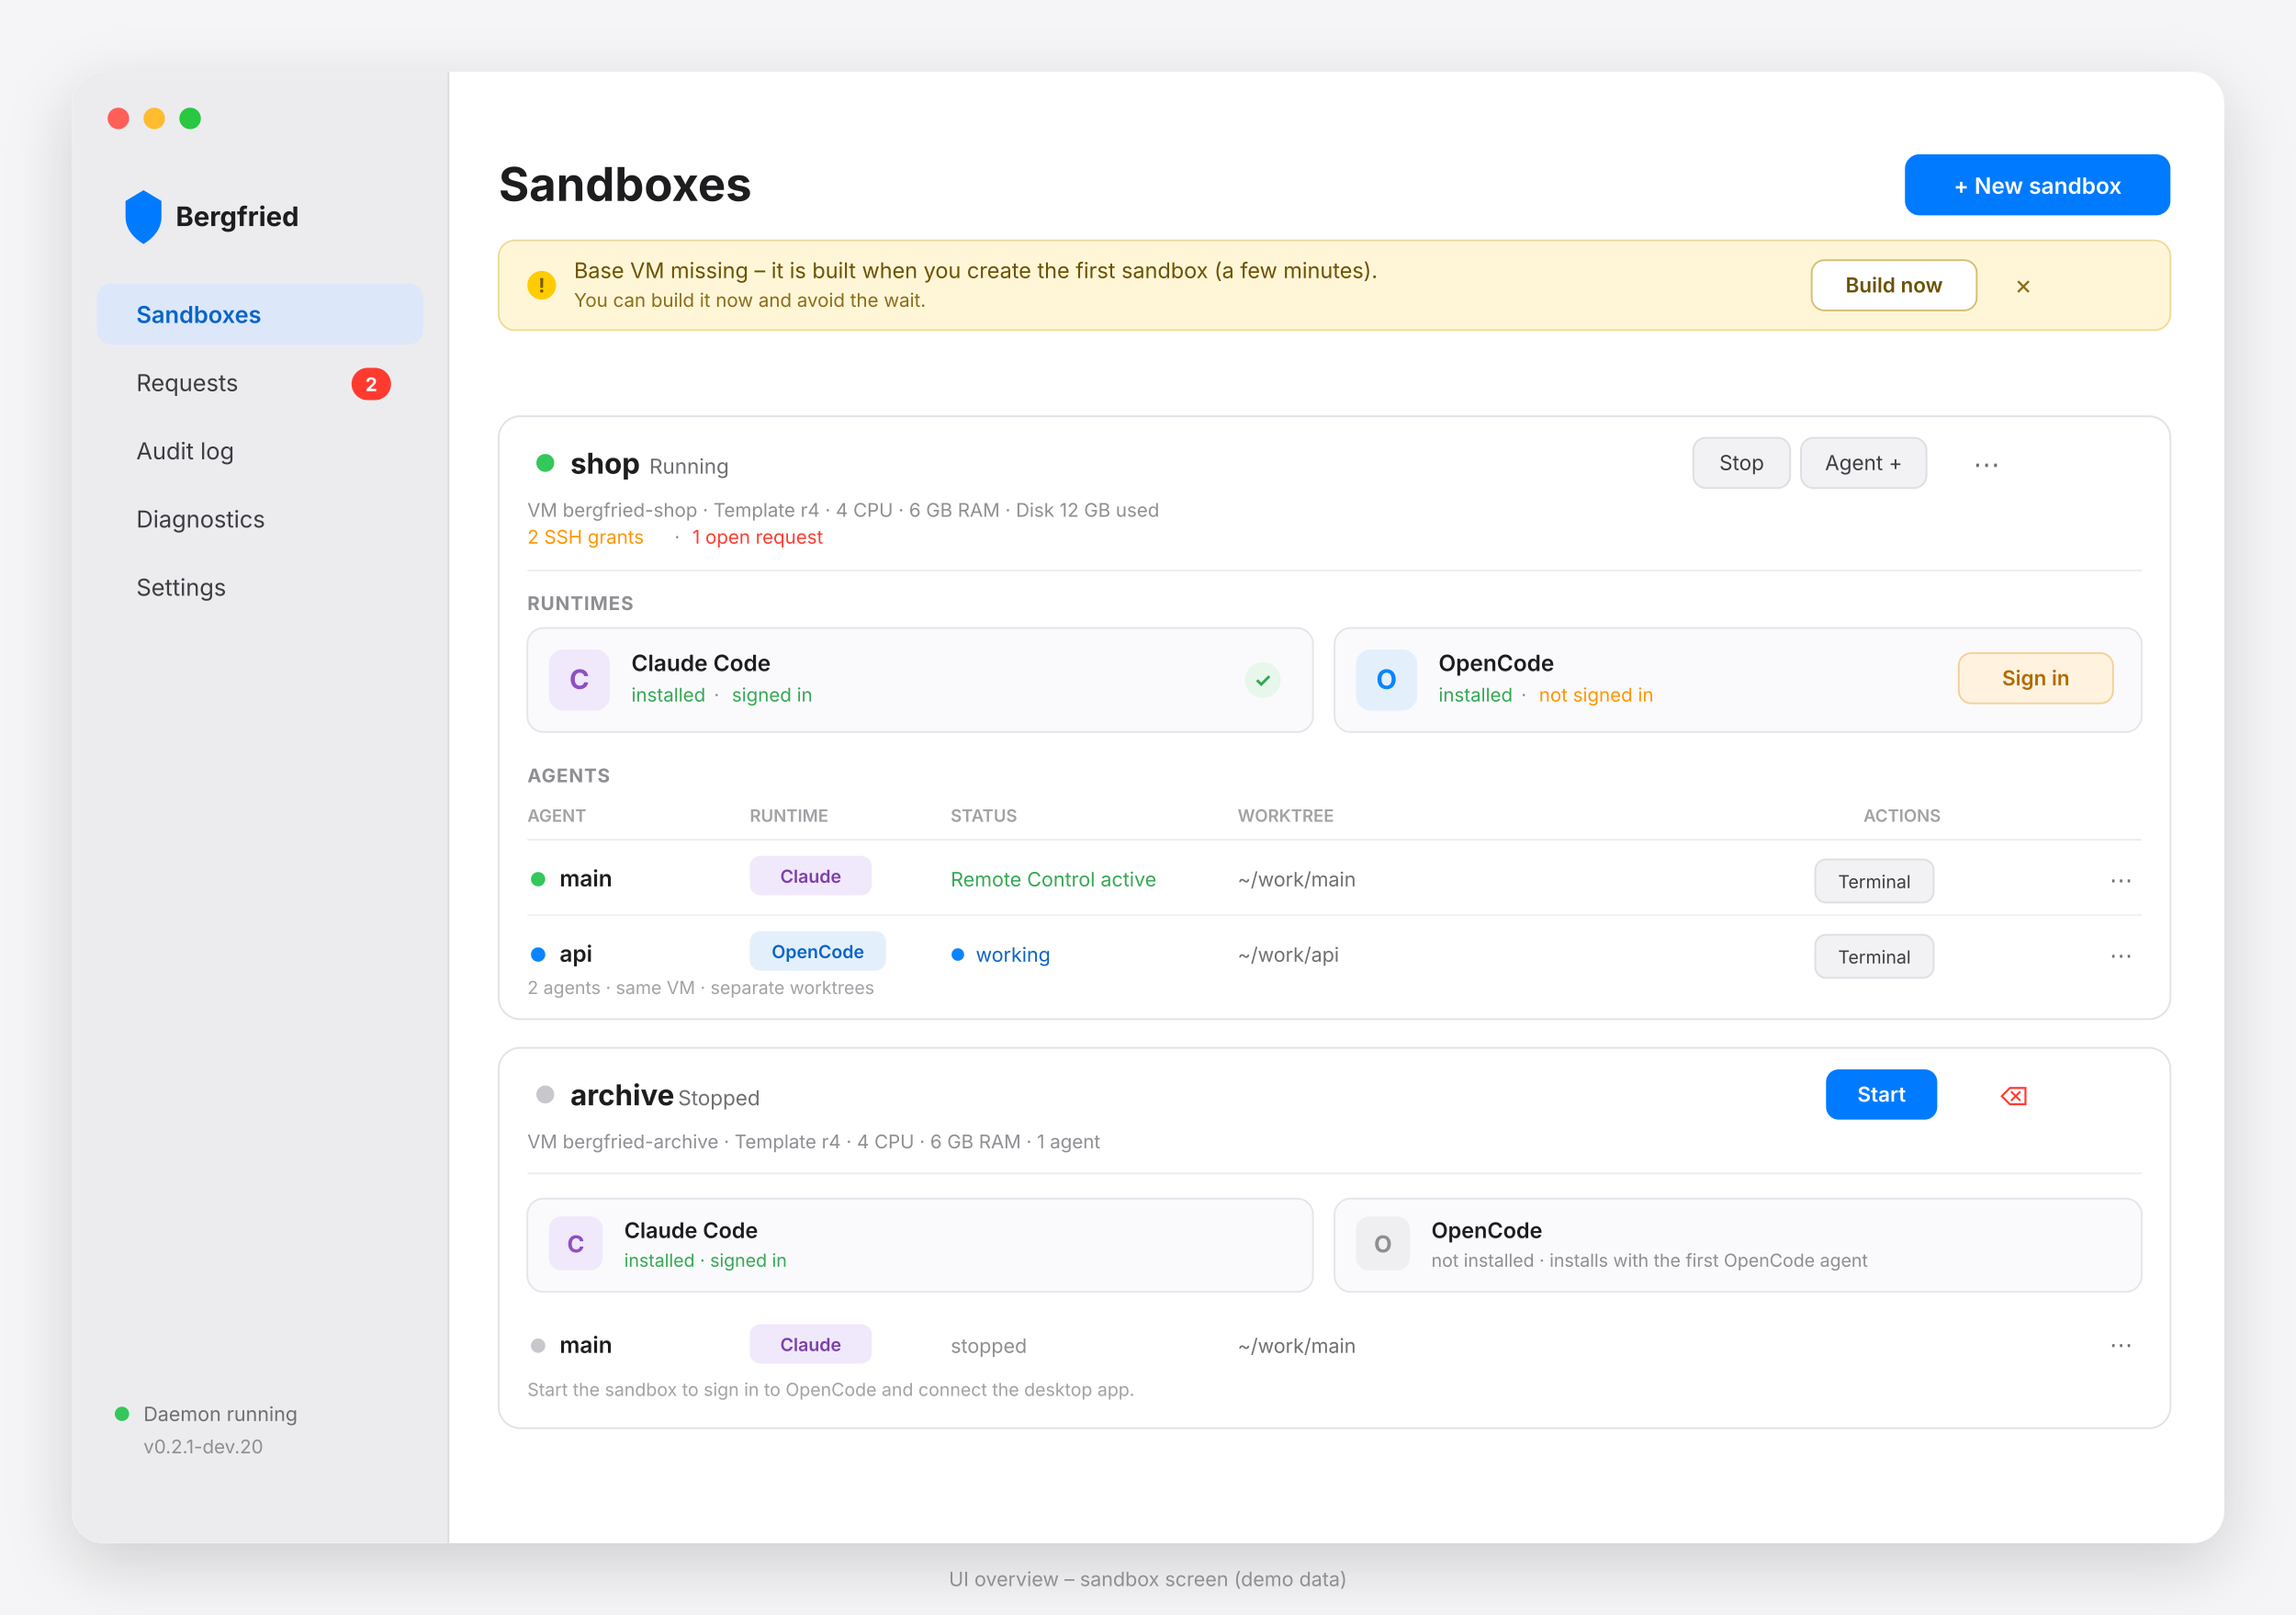
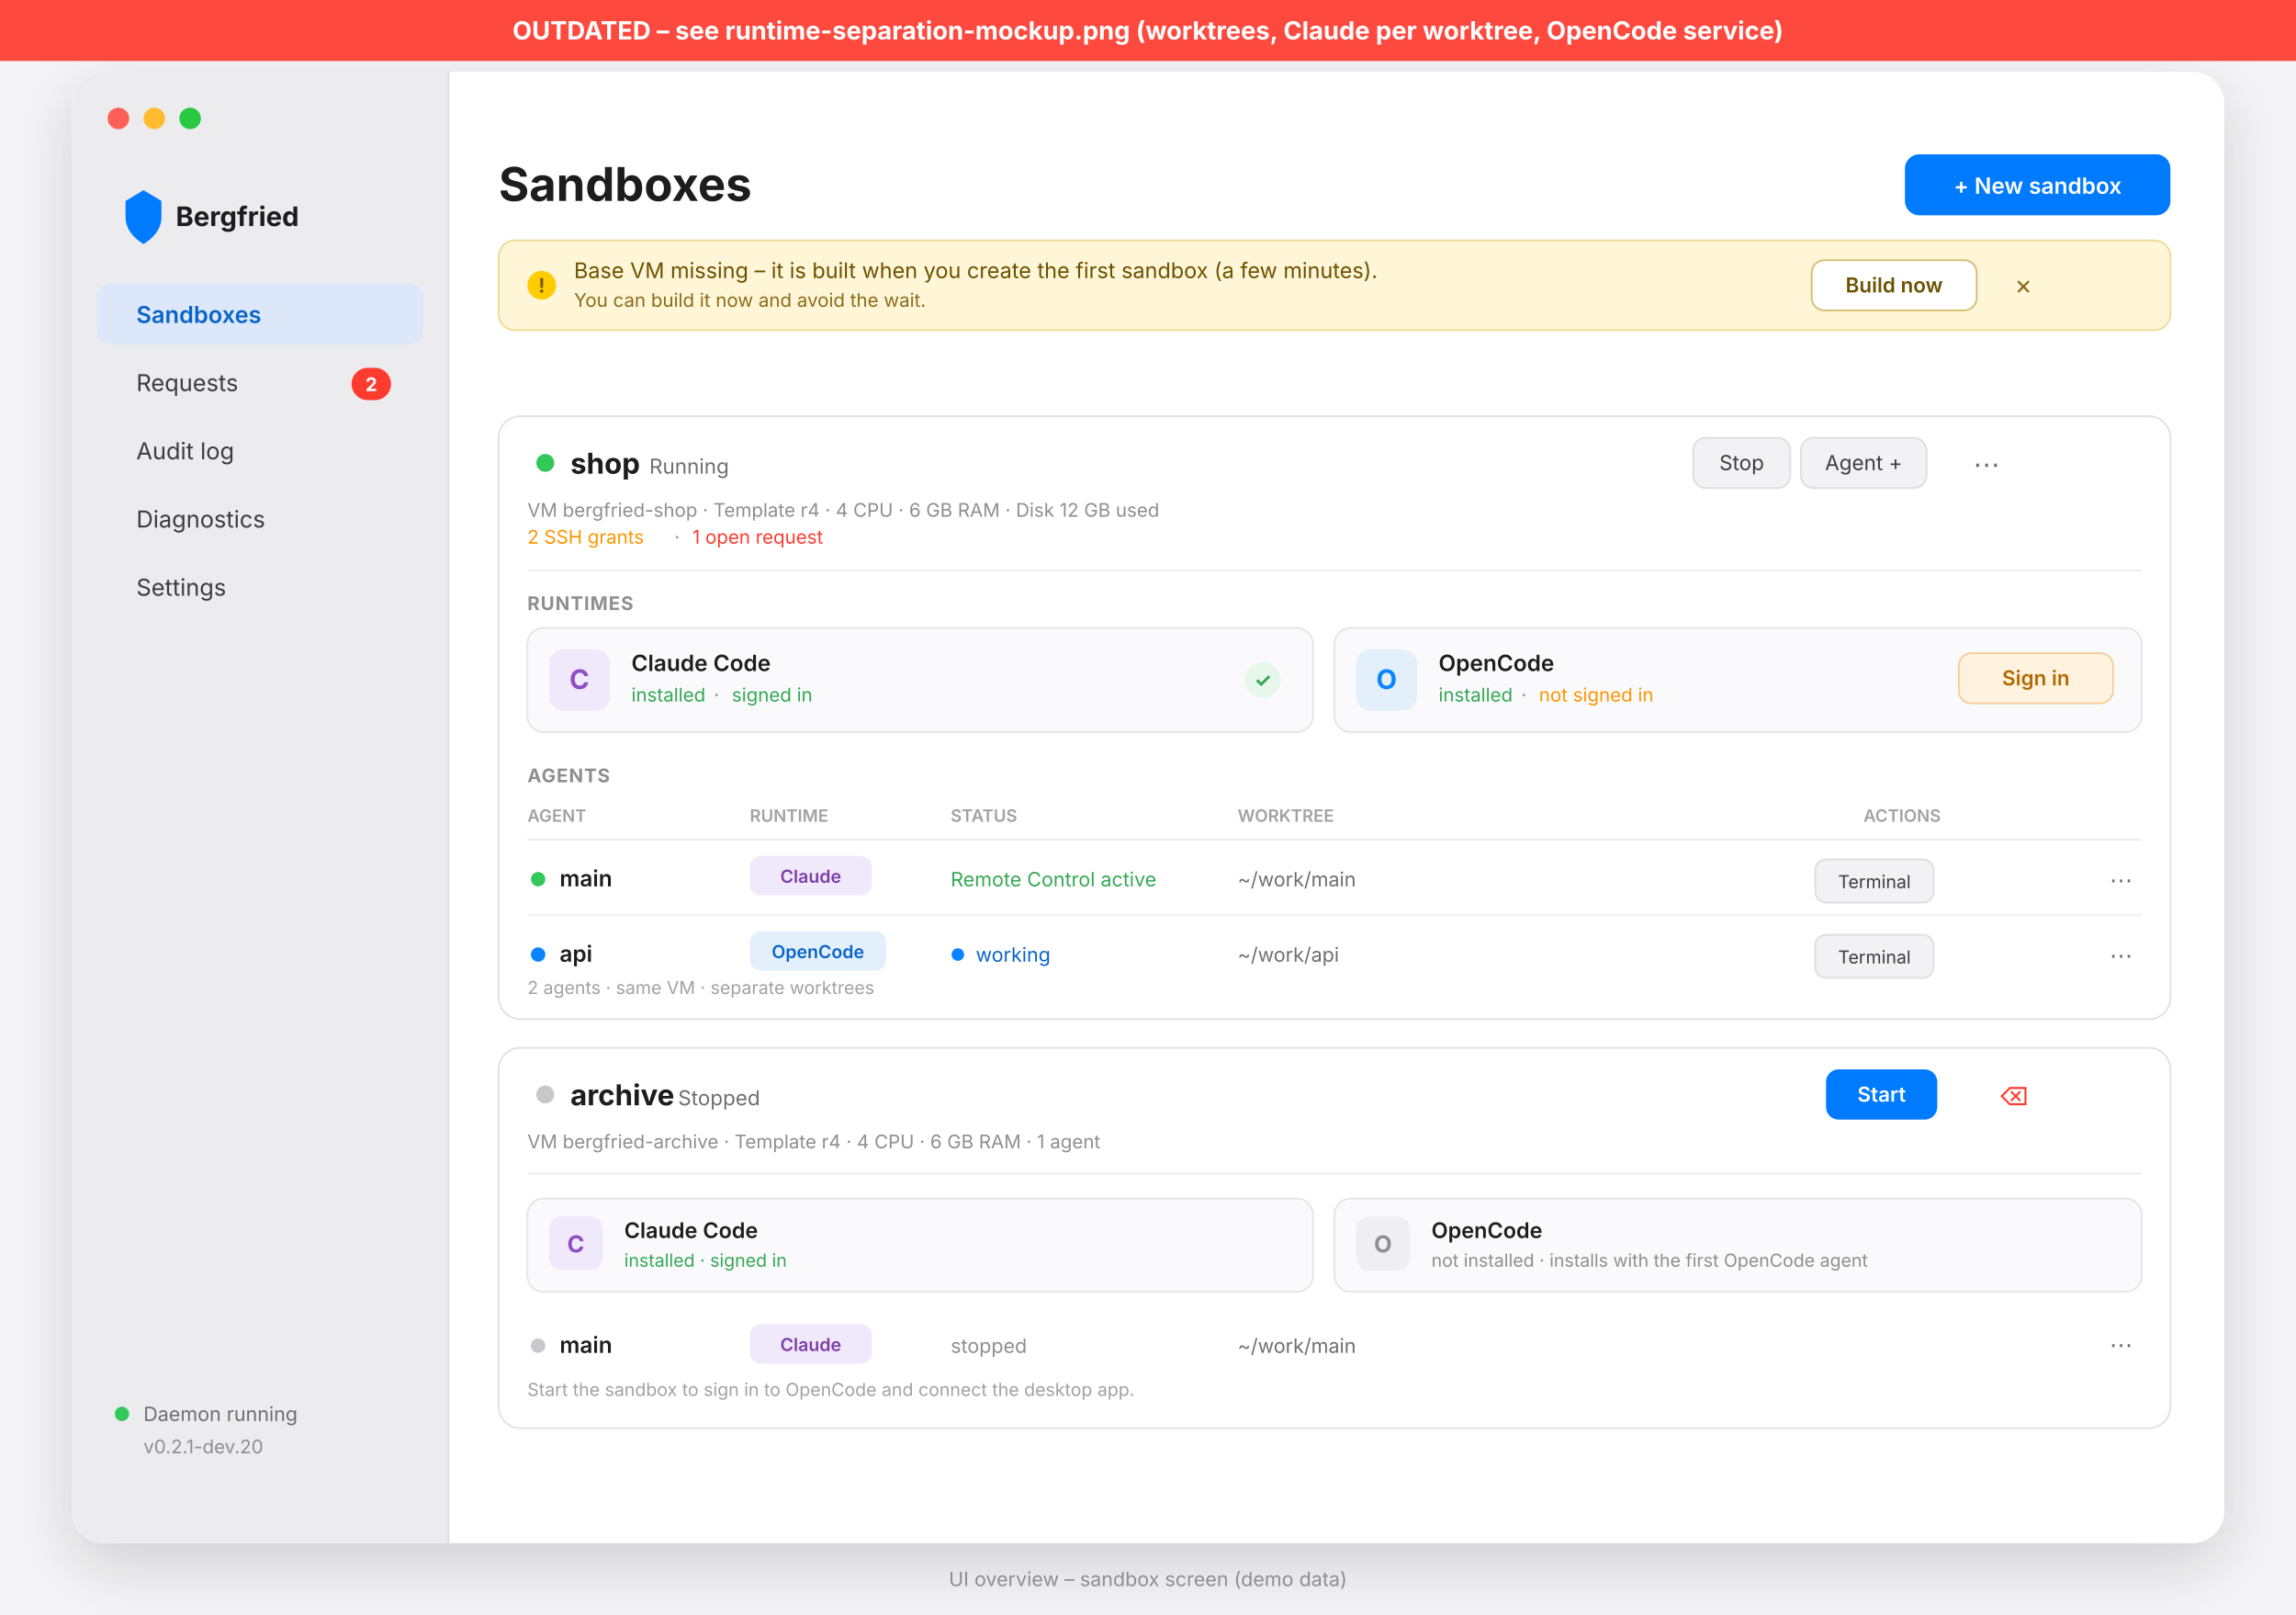
<svg xmlns="http://www.w3.org/2000/svg" width="1280" height="900" viewBox="0 0 1280 900">
  <defs>
    <clipPath id="win">
      <rect x="40" y="40" width="1200" height="820" rx="18" />
    </clipPath>
    <filter id="shadow" x="-10%" y="-10%" width="120%" height="120%">
      <feDropShadow dx="0" dy="12" stdDeviation="18" flood-color="#000" flood-opacity="0.16" />
    </filter>
  </defs>
  <rect width="1280" height="900" fill="#F5F5F7" />
  <g filter="url(#shadow)">
    <rect x="40" y="40" width="1200" height="820" rx="18" fill="#FFFFFF" />
  </g>
  <g clip-path="url(#win)">
    <rect x="40" y="40" width="210" height="820" fill="#ECECEE" />
    <line x1="250" y1="40" x2="250" y2="860" stroke="#DCDCE0" stroke-width="1" />
    <circle cx="66" cy="66" r="6" fill="#FF5F57" />
    <circle cx="86" cy="66" r="6" fill="#FEBC2E" />
    <circle cx="106" cy="66" r="6" fill="#28C840" />
    <path d="M70 112 l10 -6 10 6 v9 c0 7 -5 12 -10 15 c-5 -3 -10 -8 -10 -15 z" fill="#007AFF" />
    <text x="98" y="126" font-family="Inter, Helvetica, Arial, sans-serif" font-size="15" font-weight="700" fill="#1D1D1F">Bergfried</text>
    <rect x="54" y="158" width="182" height="34" rx="8" fill="#DCE8FA" />
    <text x="76" y="180" font-family="Inter" font-size="13" font-weight="600" fill="#0A64C8">Sandboxes</text>
    <text x="76" y="218" font-family="Inter" font-size="13" fill="#3C3C43">Requests</text>
    <rect x="196" y="205" width="22" height="18" rx="9" fill="#FF3B30" />
    <text x="207" y="218" font-family="Inter" font-size="10.5" font-weight="700" fill="#FFFFFF" text-anchor="middle">2</text>
    <text x="76" y="256" font-family="Inter" font-size="13" fill="#3C3C43">Audit log</text>
    <text x="76" y="294" font-family="Inter" font-size="13" fill="#3C3C43">Diagnostics</text>
    <text x="76" y="332" font-family="Inter" font-size="13" fill="#3C3C43">Settings</text>
    <circle cx="68" cy="788" r="4" fill="#34C759" />
    <text x="80" y="792" font-family="Inter" font-size="11" fill="#6E6E73">Daemon running</text>
    <text x="80" y="810" font-family="Inter" font-size="10.5" fill="#8E8E93">v0.2.1-dev.20</text>
    <text x="278" y="112" font-family="Inter" font-size="26" font-weight="700" fill="#1D1D1F">Sandboxes</text>
    <rect x="1062" y="86" width="148" height="34" rx="8" fill="#007AFF" />
    <text x="1136" y="108" font-family="Inter" font-size="12.5" font-weight="600" fill="#FFFFFF" text-anchor="middle">+  New sandbox</text>
    <rect x="278" y="134" width="932" height="50" rx="9" fill="#FFF6D8" stroke="#EEDB9A" />
    <circle cx="302" cy="159" r="8" fill="#FFCC00" />
    <text x="302" y="163" font-family="Inter" font-size="11" font-weight="700" fill="#7A5B00" text-anchor="middle">!</text>
    <text x="320" y="155" font-family="Inter" font-size="12" fill="#6B5200">Base VM missing – it is built when you create the first sandbox (a few minutes).</text>
    <text x="320" y="171" font-family="Inter" font-size="10.5" fill="#8A6D1A">You can build it now and avoid the wait.</text>
    <rect x="1010" y="145" width="92" height="28" rx="7" fill="#FFFFFF" stroke="#D6BE74" />
    <text x="1056" y="163" font-family="Inter" font-size="11.5" font-weight="600" fill="#6B5200" text-anchor="middle">Build now</text>
    <text x="1128" y="164" font-family="Inter" font-size="15" fill="#8A6D1A" text-anchor="middle">×</text>
    <rect x="278" y="232" width="932" height="336" rx="12" fill="#FFFFFF" stroke="#E2E2E7" />
    <circle cx="304" cy="258" r="5" fill="#34C759" />
    <text x="318" y="264" font-family="Inter" font-size="16" font-weight="700" fill="#1D1D1F">shop</text>
    <text x="362" y="264" font-family="Inter" font-size="11.5" fill="#6E6E73">Running</text>
    <rect x="944" y="244" width="54" height="28" rx="7" fill="#F2F2F5" stroke="#DEDEE3" />
    <text x="971" y="262" font-family="Inter" font-size="11.5" fill="#3C3C43" text-anchor="middle">Stop</text>
    <rect x="1004" y="244" width="70" height="28" rx="7" fill="#F2F2F5" stroke="#DEDEE3" />
    <text x="1039" y="262" font-family="Inter" font-size="11.5" fill="#3C3C43" text-anchor="middle">Agent +</text>
    <text x="1100" y="264" font-family="Inter" font-size="15" fill="#6E6E73">⋯</text>
    <text x="294" y="288" font-family="Inter" font-size="10.5" fill="#8E8E93">VM bergfried-shop  ·  Template r4  ·  4 CPU  ·  6 GB RAM  ·  Disk 12 GB used</text>
    <text x="294" y="303" font-family="Inter" font-size="10.5" fill="#FF9500">2 SSH grants</text>
    <text x="376" y="303" font-family="Inter" font-size="10.5" fill="#8E8E93">·</text>
    <text x="386" y="303" font-family="Inter" font-size="10.5" fill="#FF3B30">1 open request</text>
    <line x1="294" y1="318" x2="1194" y2="318" stroke="#EDEDF1" />
    <text x="294" y="340" font-family="Inter" font-size="10.5" font-weight="700" fill="#8E8E93" letter-spacing="0.5">RUNTIMES</text>
    <rect x="294" y="350" width="438" height="58" rx="9" fill="#FAFAFC" stroke="#E5E5EA" />
    <rect x="306" y="362" width="34" height="34" rx="8" fill="#F0E8FB" />
    <text x="323" y="384" font-family="Inter" font-size="15" font-weight="700" fill="#8E4EC6" text-anchor="middle">C</text>
    <text x="352" y="374" font-family="Inter" font-size="12.5" font-weight="600" fill="#1D1D1F">Claude Code</text>
    <text x="352" y="391" font-family="Inter" font-size="10.5" fill="#34A853">installed</text>
    <text x="398" y="391" font-family="Inter" font-size="10.5" fill="#8E8E93">·</text>
    <text x="408" y="391" font-family="Inter" font-size="10.5" fill="#34A853">signed in</text>
    <circle cx="704" cy="379" r="10" fill="#E7F7EB" />
    <text x="704" y="383" font-family="Inter" font-size="11" font-weight="700" fill="#34A853" text-anchor="middle">✓</text>
    <rect x="744" y="350" width="450" height="58" rx="9" fill="#FAFAFC" stroke="#E5E5EA" />
    <rect x="756" y="362" width="34" height="34" rx="8" fill="#E3F0FB" />
    <text x="773" y="384" font-family="Inter" font-size="15" font-weight="700" fill="#0A84FF" text-anchor="middle">O</text>
    <text x="802" y="374" font-family="Inter" font-size="12.5" font-weight="600" fill="#1D1D1F">OpenCode</text>
    <text x="802" y="391" font-family="Inter" font-size="10.5" fill="#34A853">installed</text>
    <text x="848" y="391" font-family="Inter" font-size="10.5" fill="#8E8E93">·</text>
    <text x="858" y="391" font-family="Inter" font-size="10.5" fill="#FF9500">not signed in</text>
    <rect x="1092" y="364" width="86" height="28" rx="7" fill="#FFF3E0" stroke="#F5CF9A" />
    <text x="1135" y="382" font-family="Inter" font-size="11.5" font-weight="600" fill="#B26A00" text-anchor="middle">Sign in</text>
    <text x="294" y="436" font-family="Inter" font-size="10.5" font-weight="700" fill="#8E8E93" letter-spacing="0.5">AGENTS</text>
    <text x="294" y="458" font-family="Inter" font-size="9.5" font-weight="600" fill="#A1A1A6">AGENT</text>
    <text x="418" y="458" font-family="Inter" font-size="9.5" font-weight="600" fill="#A1A1A6">RUNTIME</text>
    <text x="530" y="458" font-family="Inter" font-size="9.5" font-weight="600" fill="#A1A1A6">STATUS</text>
    <text x="690" y="458" font-family="Inter" font-size="9.5" font-weight="600" fill="#A1A1A6">WORKTREE</text>
    <text x="1082" y="458" font-family="Inter" font-size="9.5" font-weight="600" fill="#A1A1A6" text-anchor="end">ACTIONS</text>
    <line x1="294" y1="468" x2="1194" y2="468" stroke="#EDEDF1" />
    <circle cx="300" cy="490" r="4" fill="#34C759" />
    <text x="312" y="494" font-family="Inter" font-size="12.5" font-weight="600" fill="#1D1D1F">main</text>
    <rect x="418" y="477" width="68" height="22" rx="6" fill="#F0E8FB" />
    <text x="452" y="492" font-family="Inter" font-size="10" font-weight="600" fill="#7C3FA8" text-anchor="middle">Claude</text>
    <text x="530" y="494" font-family="Inter" font-size="11" fill="#34A853">Remote Control active</text>
    <text x="690" y="494" font-family="Inter" font-size="11" fill="#6E6E73">~/work/main</text>
    <rect x="1012" y="479" width="66" height="24" rx="6" fill="#F2F2F5" stroke="#DEDEE3" />
    <text x="1045" y="495" font-family="Inter" font-size="10" fill="#3C3C43" text-anchor="middle">Terminal</text>
    <text x="1176" y="495" font-family="Inter" font-size="13" fill="#6E6E73">⋯</text>
    <line x1="294" y1="510" x2="1194" y2="510" stroke="#F1F1F4" />
    <circle cx="300" cy="532" r="4" fill="#0A84FF" />
    <text x="312" y="536" font-family="Inter" font-size="12.5" font-weight="600" fill="#1D1D1F">api</text>
    <rect x="418" y="519" width="76" height="22" rx="6" fill="#E3F0FB" />
    <text x="456" y="534" font-family="Inter" font-size="10" font-weight="600" fill="#0A64C8" text-anchor="middle">OpenCode</text>
    <circle cx="534" cy="532" r="3.5" fill="#0A84FF" />
    <text x="544" y="536" font-family="Inter" font-size="11" fill="#0A64C8">working</text>
    <text x="690" y="536" font-family="Inter" font-size="11" fill="#6E6E73">~/work/api</text>
    <rect x="1012" y="521" width="66" height="24" rx="6" fill="#F2F2F5" stroke="#DEDEE3" />
    <text x="1045" y="537" font-family="Inter" font-size="10" fill="#3C3C43" text-anchor="middle">Terminal</text>
    <text x="1176" y="537" font-family="Inter" font-size="13" fill="#6E6E73">⋯</text>
    <text x="294" y="554" font-family="Inter" font-size="10" fill="#A1A1A6">2 agents · same VM · separate worktrees</text>
    <g transform="translate(0 -28)">
      <rect x="278" y="612" width="932" height="212" rx="12" fill="#FFFFFF" stroke="#E2E2E7" />
      <circle cx="304" cy="638" r="5" fill="#C7C7CC" />
      <text x="318" y="644" font-family="Inter" font-size="16" font-weight="700" fill="#1D1D1F">archive</text>
      <text x="378" y="644" font-family="Inter" font-size="11.5" fill="#6E6E73">Stopped</text>
      <rect x="1018" y="624" width="62" height="28" rx="7" fill="#007AFF" />
      <text x="1049" y="642" font-family="Inter" font-size="11.5" font-weight="600" fill="#FFFFFF" text-anchor="middle">Start</text>
      <text x="1114" y="644" font-family="Inter" font-size="14" fill="#FF3B30">⌫</text>
      <text x="294" y="668" font-family="Inter" font-size="10.5" fill="#8E8E93">VM bergfried-archive  ·  Template r4  ·  4 CPU  ·  6 GB RAM  ·  1 agent</text>
      <line x1="294" y1="682" x2="1194" y2="682" stroke="#EDEDF1" />
      <rect x="294" y="696" width="438" height="52" rx="9" fill="#FAFAFC" stroke="#E5E5EA" />
      <rect x="306" y="706" width="30" height="30" rx="7" fill="#F0E8FB" />
      <text x="321" y="726" font-family="Inter" font-size="13" font-weight="700" fill="#8E4EC6" text-anchor="middle">C</text>
      <text x="348" y="718" font-family="Inter" font-size="12" font-weight="600" fill="#1D1D1F">Claude Code</text>
      <text x="348" y="734" font-family="Inter" font-size="10" fill="#34A853">installed · signed in</text>
      <rect x="744" y="696" width="450" height="52" rx="9" fill="#FAFAFC" stroke="#E5E5EA" />
      <rect x="756" y="706" width="30" height="30" rx="7" fill="#EFEFF2" />
      <text x="771" y="726" font-family="Inter" font-size="13" font-weight="700" fill="#8E8E93" text-anchor="middle">O</text>
      <text x="798" y="718" font-family="Inter" font-size="12" font-weight="600" fill="#1D1D1F">OpenCode</text>
      <text x="798" y="734" font-family="Inter" font-size="10" fill="#8E8E93">not installed · installs with the first OpenCode agent</text>
      <circle cx="300" cy="778" r="4" fill="#C7C7CC" />
      <text x="312" y="782" font-family="Inter" font-size="12.5" font-weight="600" fill="#1D1D1F">main</text>
      <rect x="418" y="766" width="68" height="22" rx="6" fill="#F0E8FB" />
      <text x="452" y="781" font-family="Inter" font-size="10" font-weight="600" fill="#7C3FA8" text-anchor="middle">Claude</text>
      <text x="530" y="782" font-family="Inter" font-size="11" fill="#8E8E93">stopped</text>
      <text x="690" y="782" font-family="Inter" font-size="11" fill="#6E6E73">~/work/main</text>
      <text x="1176" y="782" font-family="Inter" font-size="13" fill="#6E6E73">⋯</text>
      <text x="294" y="806" font-family="Inter" font-size="10" fill="#A1A1A6">Start the sandbox to sign in to OpenCode and connect the desktop app.</text>
    </g>
  </g>
  <text x="640" y="884" font-family="Inter" font-size="11" fill="#8E8E93" text-anchor="middle">UI overview – sandbox screen (demo data)</text>
+   <rect x="0" y="0" width="1280" height="34" fill="#FF3B30" opacity="0.92" />
+   <text x="640" y="22" font-family="Inter" font-size="14" font-weight="700" fill="#FFFFFF" text-anchor="middle">OUTDATED – see runtime-separation-mockup.png (worktrees, Claude per worktree, OpenCode service)</text>
</svg>
